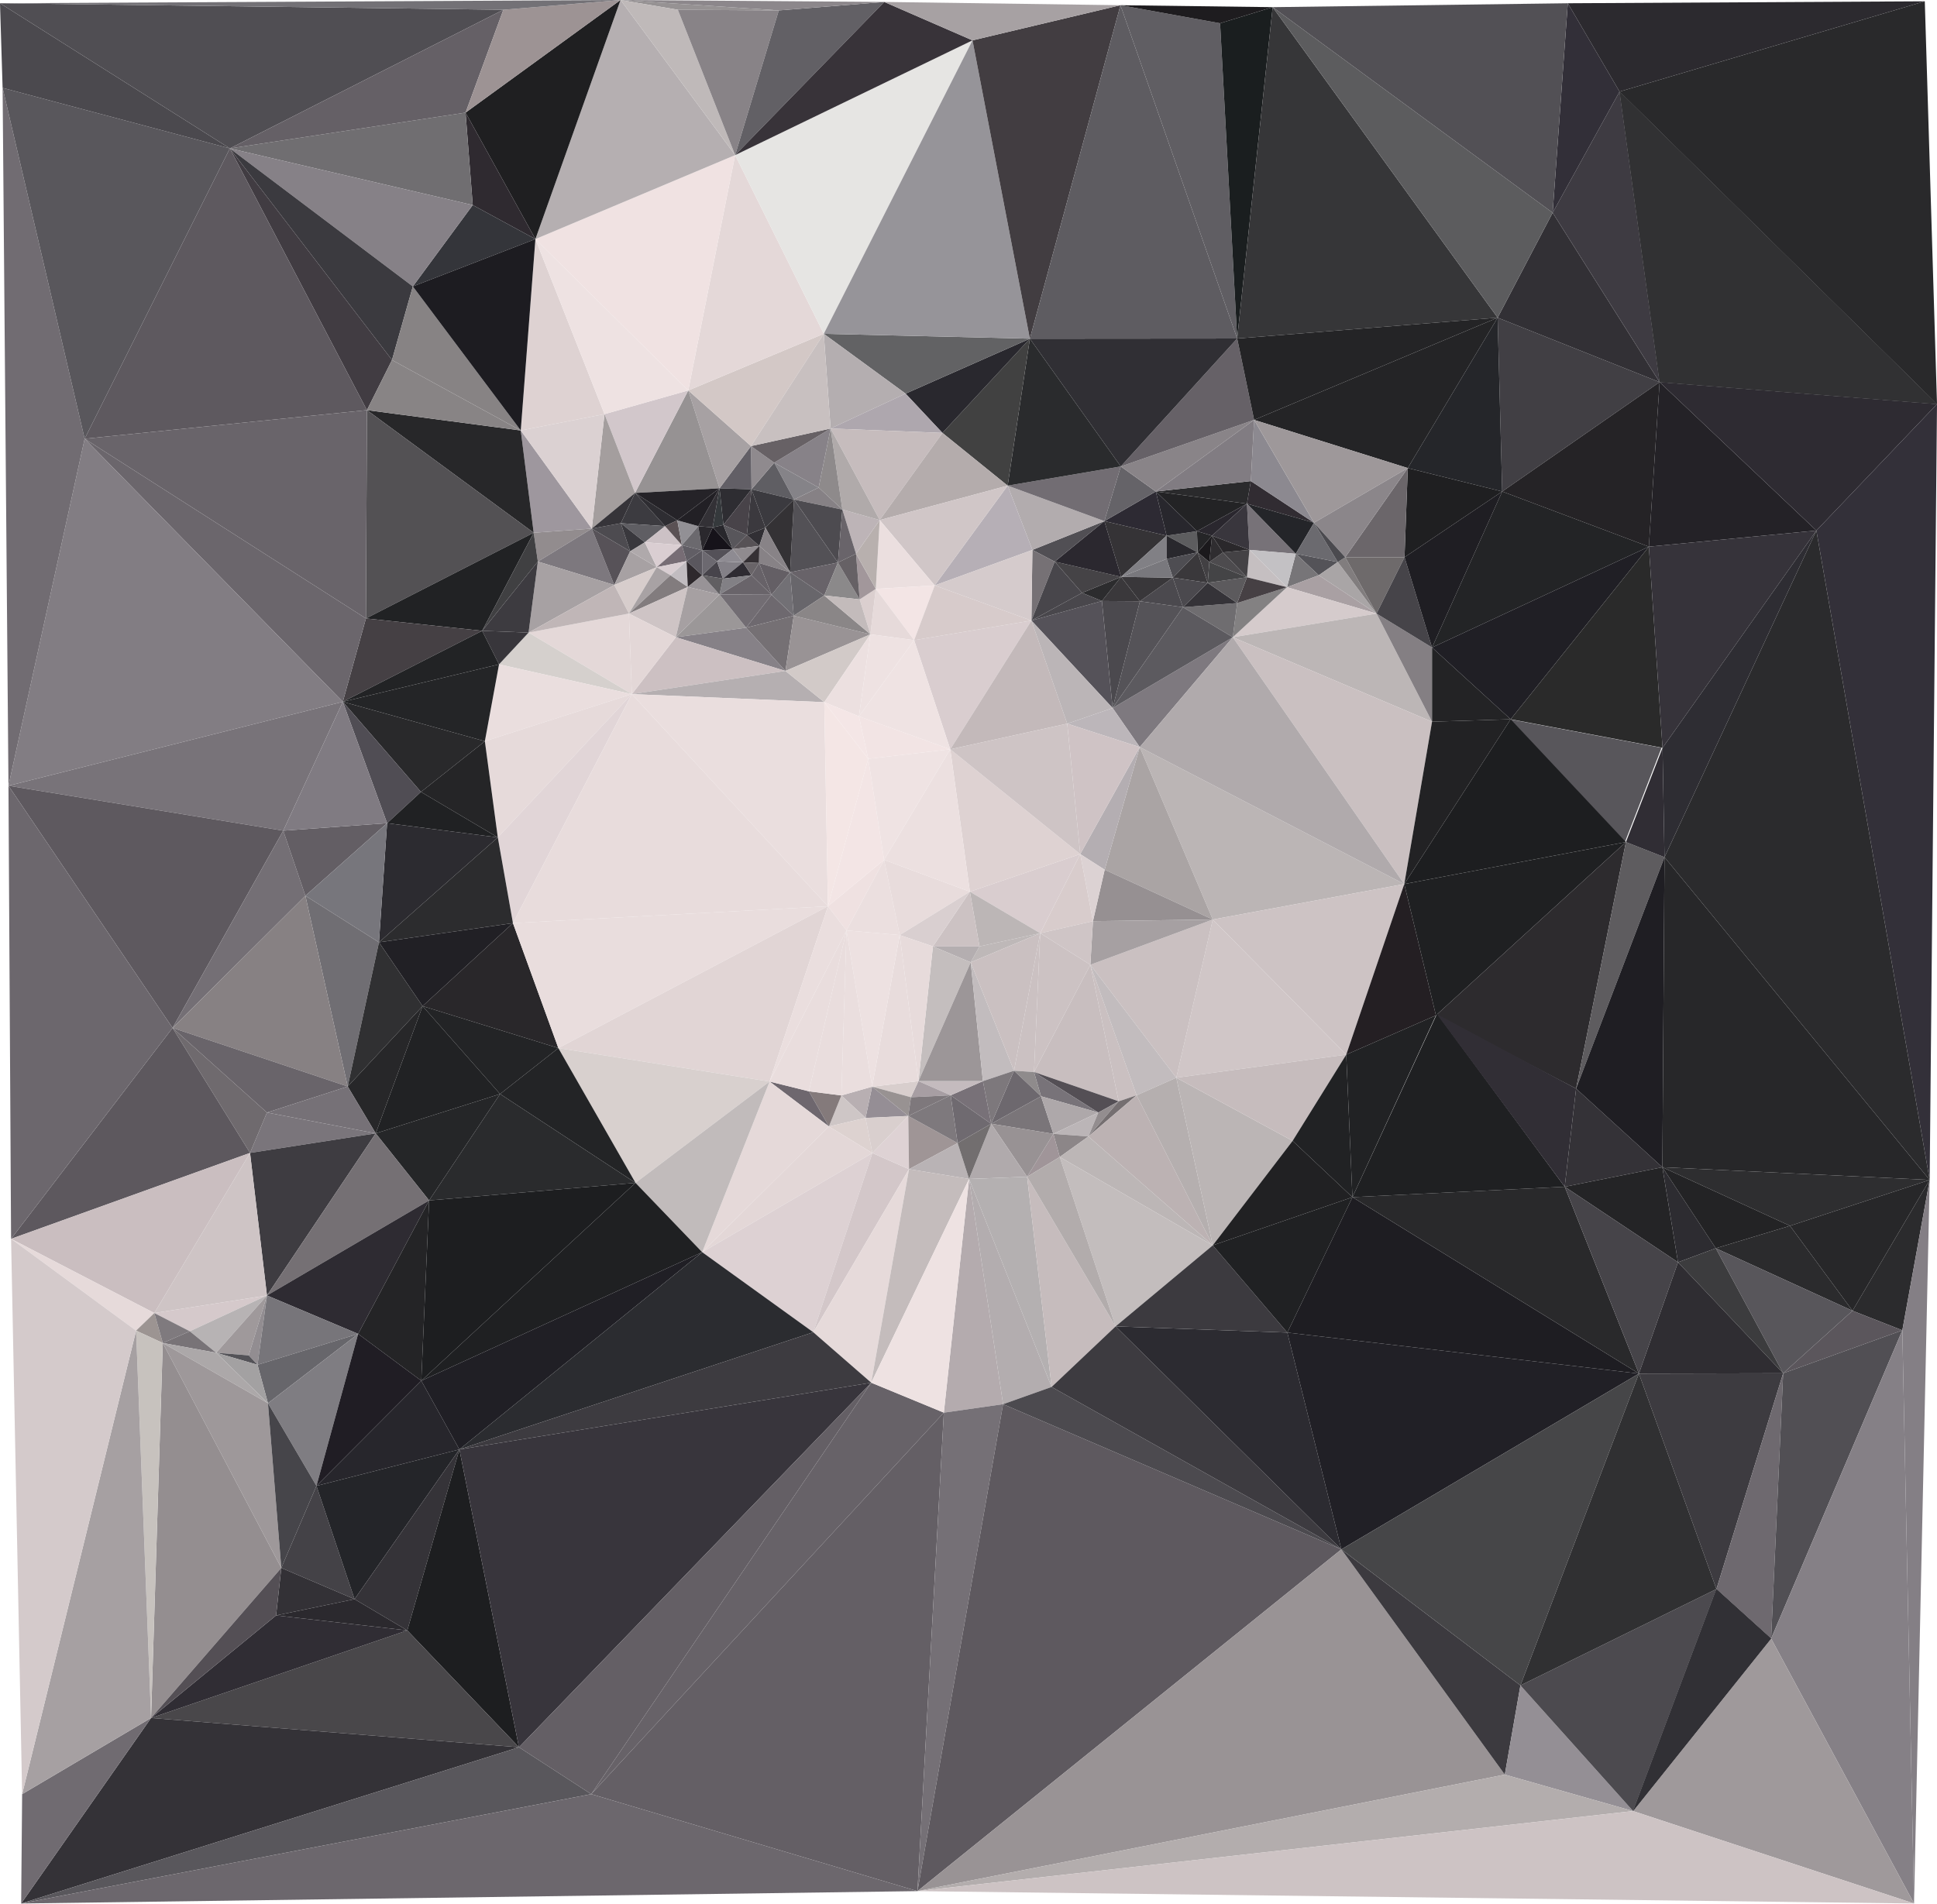
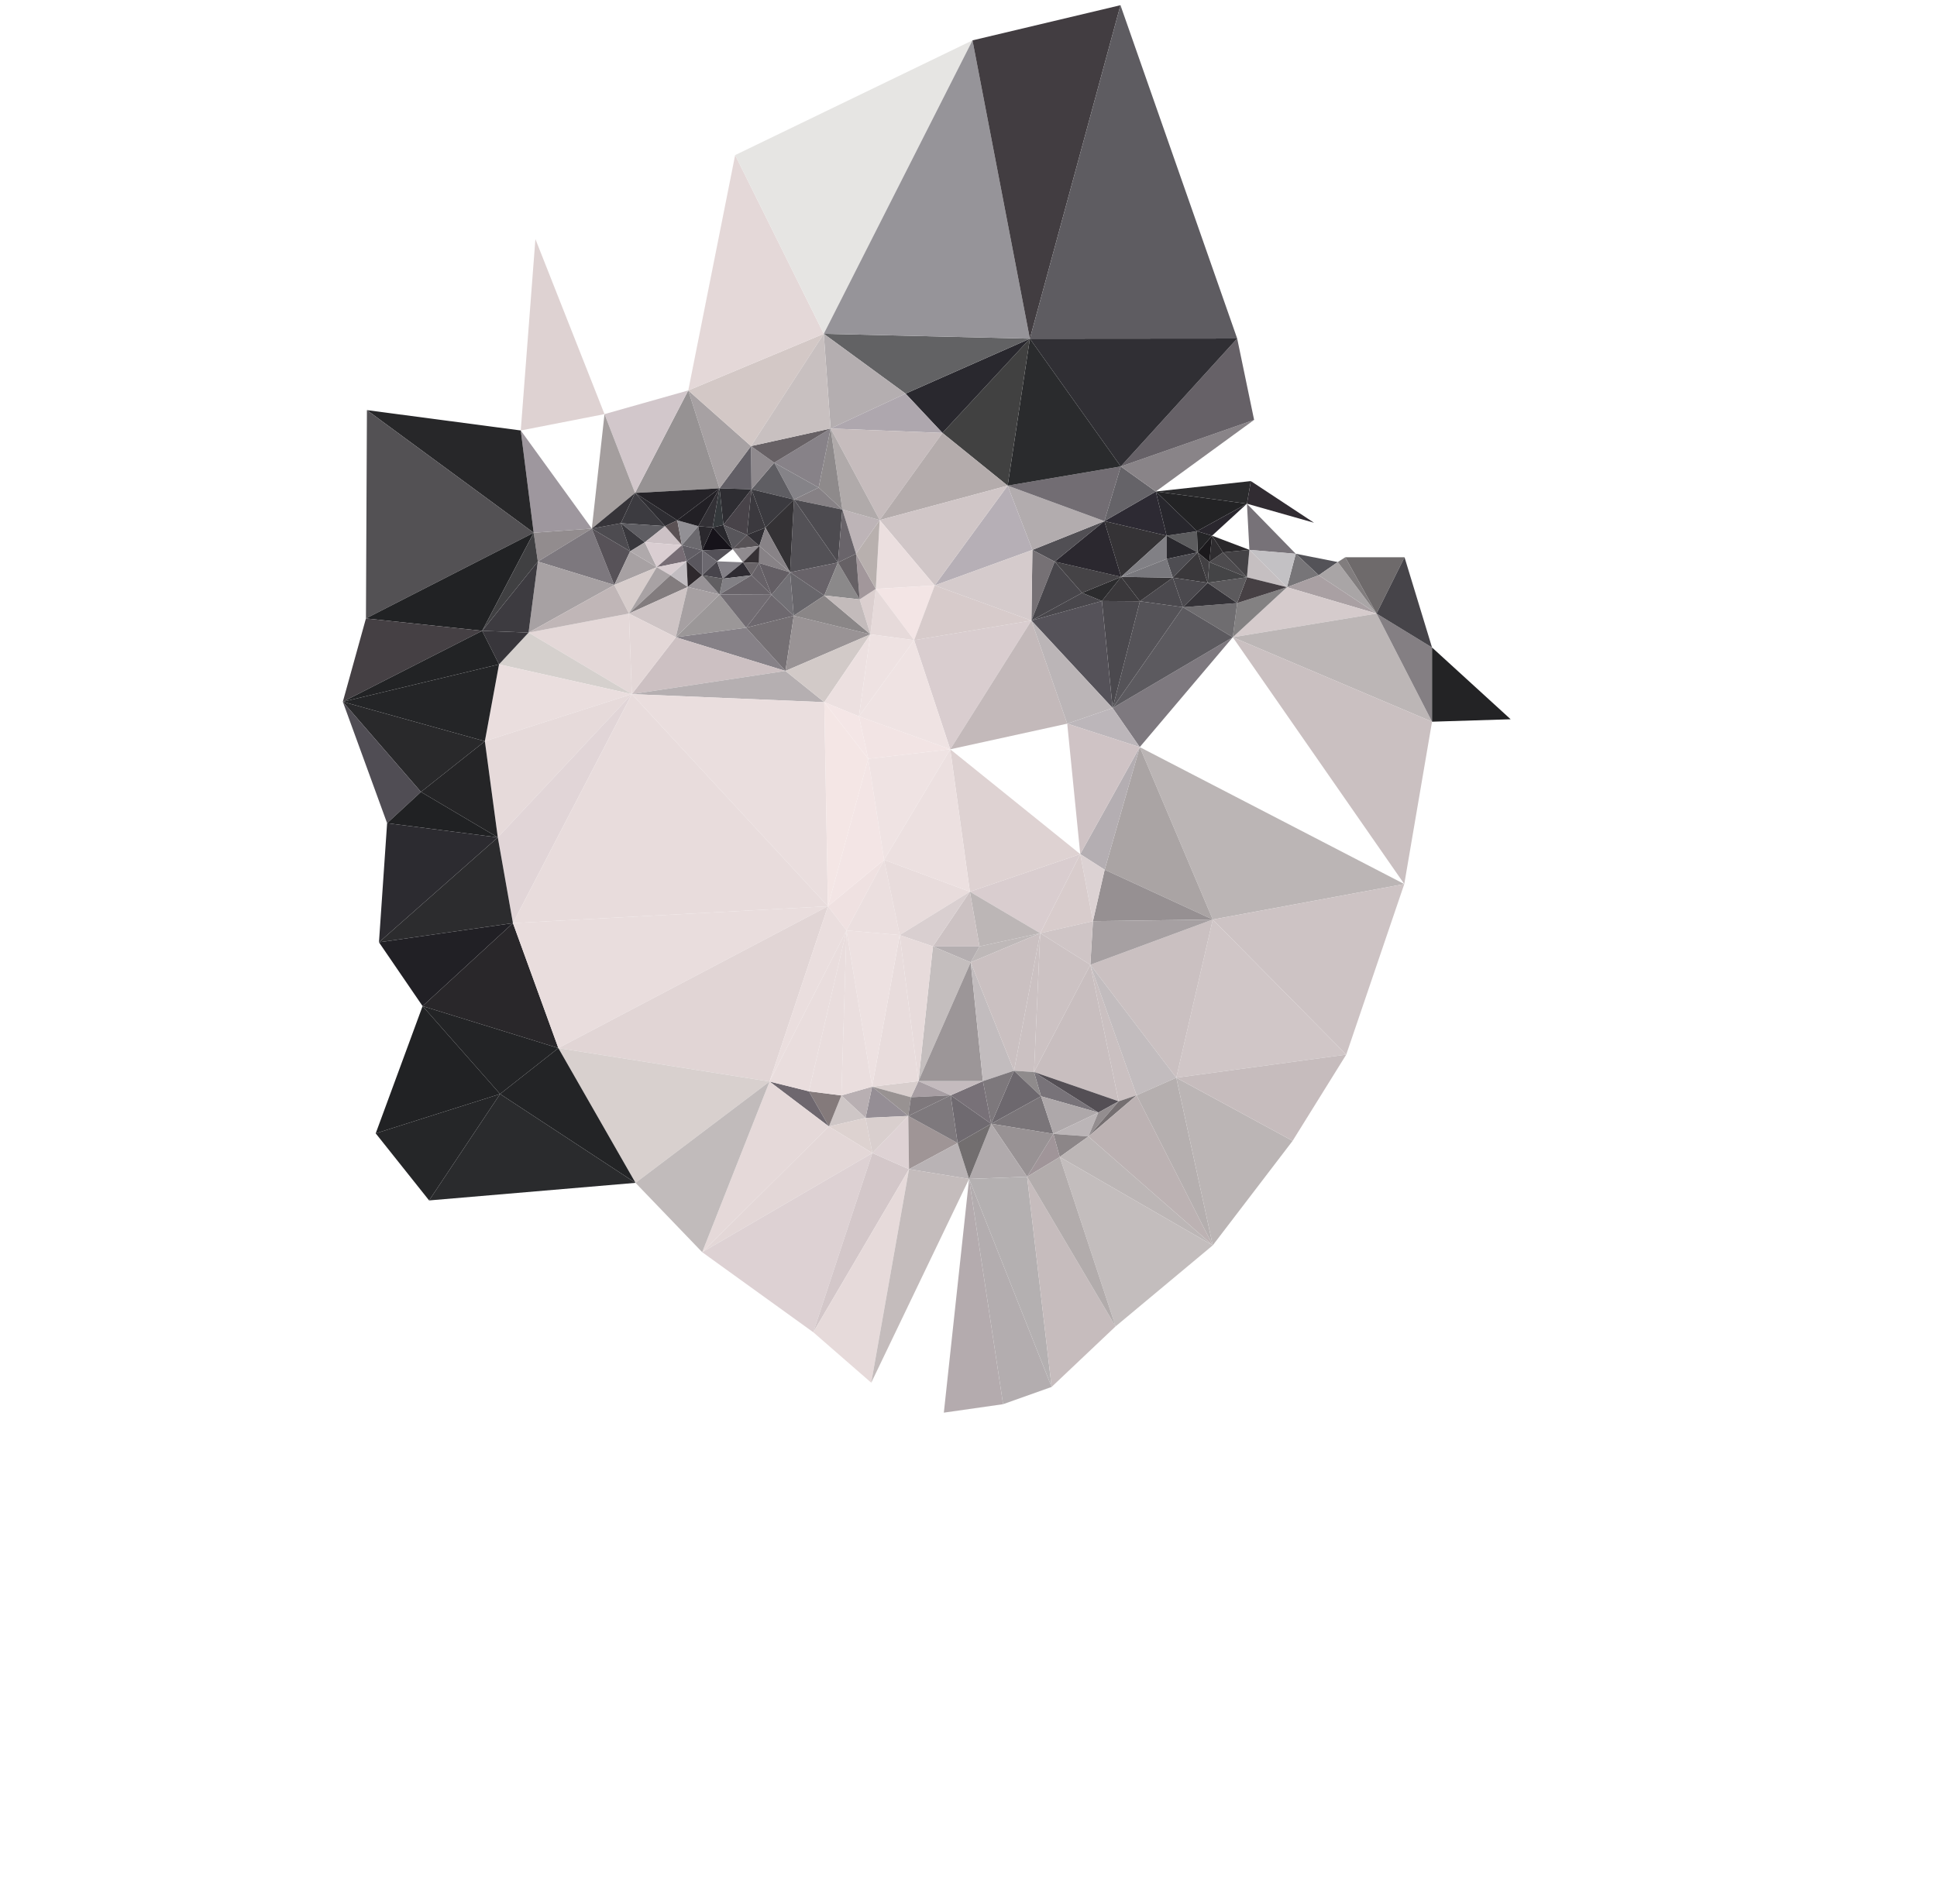
<svg xmlns="http://www.w3.org/2000/svg" width="991.583" height="974.667" viewBox="0 0 991.583 974.667">
  <polygon points="591.667 251.667 640.333 246.333 638.333 257.917" fill="#2a2a2c" />
  <polygon points="640.333 246.333 672.667 267.667 638.333 257.917" fill="#312c32" />
  <polygon points="638.333 257.958 663.333 283.583 639.583 281.583" fill="#777278" />
  <polygon points="663.333 283.542 684.833 287.792 675.083 294.542" fill="#545358" />
  <polygon points="663.333 283.542 675.083 294.542 658.833 300.667" fill="#777578" />
  <polygon points="684.833 287.792 704.667 314.167 675.083 294.542" fill="#a9a5a6" />
  <polygon points="675.083 294.542 704.667 314.167 658.833 300.667" fill="#a9a0a3" />
  <polygon points="658.833 300.667 704.667 314.167 631.083 326.292" fill="#d5cbcc" />
  <polygon points="633.333 308.792 658.833 300.667 631.083 326.292" fill="#838182" />
  <polygon points="631.083 326.292 704.667 314.167 733.083 369.542" fill="#bcb6b6" />
  <polygon points="704.667 314.167 733.083 331.542 733.083 369.542" fill="#847f83" />
  <polygon points="684.833 287.792 688.667 285.333 704.667 314.167" fill="#817d7e" />
  <polygon points="688.667 285.333 719 285.333 704.667 314.167" fill="#6e6a6b" />
  <polygon points="719 285.333 733.083 331.542 704.667 314.167" fill="#464449" />
  <polygon points="733.083 331.542 773.333 368.292 733.083 369.542" fill="#232325" />
  <polygon points="631.083 326.292 733.083 369.542 718.875 452.667" fill="#cac0c1" />
  <polygon points="569.583 362.542 631.083 326.292 583.458 382.542" fill="#7e797f" />
  <polygon points="583.458 382.542 718.875 452.667 620.833 470.833" fill="#bbb5b5" />
  <polygon points="583.458 382.542 620.833 470.833 565.5 445.333" fill="#aaa4a4" />
  <polygon points="620.833 470.833 718.875 452.667 689.167 540" fill="#cdc3c4" />
  <polygon points="620.833 470.833 689.167 540 602.167 551.833" fill="#d0c6c7" />
  <polygon points="620.833 470.833 602.167 551.833 558.167 494" fill="#cac0c1" />
  <polygon points="565.5 445.333 620.833 470.833 559.5 471.667" fill="#969092" />
  <polygon points="559.5 471.667 620.833 470.833 558.167 494" fill="#a6a0a2" />
  <polygon points="583.458 382.542 553 437.333 565.5 445.333" fill="#b4aeb2" />
  <polygon points="553 437.333 565.5 445.333 559.5 471.667" fill="#dcd2d3" />
  <polygon points="553 437.333 532.5 477.833 559.5 471.667" fill="#d8cccc" />
  <polygon points="532.5 477.833 559.5 471.667 558.167 494" fill="#cfc5c6" />
  <polygon points="496.5 456.583 553 437.333 532.5 477.833" fill="#d9cdcf" />
  <polygon points="496.5 456.583 532.5 477.833 501.417 484.583" fill="#bcb6b6" />
  <polygon points="496.5 456.583 477.583 484.583 501.417 484.583" fill="#ccc2c3" />
  <polygon points="501.417 484.583 496.917 492.75 532.5 477.833" fill="#beb8b8" />
  <polygon points="477.583 484.583 501.417 484.583 496.917 492.75" fill="#b4aeb0" />
  <polygon points="477.583 484.583 496.917 492.75 470.167 553.583" fill="#c4bebe" />
  <polygon points="496.917 492.75 503.167 553.583 470.167 553.583" fill="#9c9698" />
  <polygon points="496.917 492.75 519.083 548.25 503.167 553.583" fill="#c2bcbe" />
  <polygon points="496.917 492.75 532.5 477.833 519.083 548.25" fill="#cac0c1" />
  <polygon points="519.083 548.25 529.333 548.917 532.5 477.833" fill="#cbc1c2" />
  <polygon points="532.5 477.833 558.167 494 529.333 548.917" fill="#ccc2c3" />
  <polygon points="529.333 548.917 572.667 563.917 558.167 494" fill="#c8bebf" />
  <polygon points="558.167 494 581.833 560.833 572.667 563.917" fill="#cac0c1" />
  <polygon points="558.167 494 602.167 551.833 581.833 560.833" fill="#c2bcbe" />
  <polygon points="529.333 548.917 572.667 563.917 562.25 569.667" fill="#544f55" />
  <polygon points="529.333 548.917 562.25 569.667 532.917 561.333" fill="#787379" />
  <polygon points="519.083 548.25 529.333 548.917 532.917 561.333" fill="#8f8b8c" />
  <polygon points="519.083 548.25 507.417 575.417 532.917 561.333" fill="#6d686e" />
  <polygon points="507.417 575.417 532.917 561.333 539.25 580.583" fill="#7a7579" />
  <polygon points="532.917 561.333 562.25 569.667 539.25 580.583" fill="#aea8aa" />
  <polygon points="562.25 569.667 557.167 581.917 539.25 580.583" fill="#bbb5b7" />
  <polygon points="562.25 569.667 572.667 563.917 557.167 581.917" fill="#938d8f" />
  <polygon points="572.667 563.917 581.833 560.833 557.167 581.917" fill="#756f71" />
  <polygon points="557.167 581.917 581.833 560.833 620.833 637.667" fill="#bcb2b3" />
  <polygon points="539.25 580.583 557.167 581.917 542.5 592.417" fill="#8c8688" />
  <polygon points="542.5 592.417 557.167 581.917 620.833 637.667" fill="#bcb6b6" />
  <polygon points="542.5 592.417 571.083 679.167 620.833 637.667" fill="#c3bdbd" />
  <polygon points="539.25 580.583 525.792 602.542 542.5 592.417" fill="#a09599" />
  <polygon points="507.417 575.417 539.25 580.583 525.792 602.542" fill="#989294" />
  <polygon points="507.417 575.417 496.083 603.667 525.792 602.542" fill="#b0aaac" />
  <polygon points="503.167 553.583 507.417 575.417 519.083 548.25" fill="#7d787c" />
  <polygon points="486.667 560.833 503.167 553.583 507.417 575.417" fill="#787178" />
  <polygon points="486.667 560.833 490.208 585.292 507.417 575.417" fill="#6f6a70" />
  <polygon points="470.167 553.583 503.167 553.583 486.667 560.833" fill="#c4bbbe" />
  <polygon points="470.167 553.583 466.333 561.833 486.667 560.833" fill="#a79ea3" />
  <polygon points="446.458 556.417 470.167 553.583 466.333 561.833" fill="#d8cecd" />
  <polygon points="639.583 281.542 658.833 300.667 663.333 283.542" fill="#c3c1c4" />
  <polygon points="639.583 281.542 638.333 295.583 658.833 300.667" fill="#c5bfc1" />
  <polygon points="638.333 295.583 633.333 308.792 658.833 300.667" fill="#464044" />
  <polygon points="605.583 310.917 633.333 308.792 631.083 326.292" fill="#6f6d70" />
  <polygon points="605.583 310.917 618.25 298.417 633.333 308.792" fill="#353338" />
  <polygon points="618.25 298.417 638.333 295.583 633.333 308.792" fill="#5c5a5d" />
  <polygon points="626.083 282.833 639.583 281.542 638.333 295.583" fill="#444245" />
  <polygon points="619.083 287.792 626.083 282.833 638.333 295.583" fill="#4d4b4e" />
  <polygon points="619.083 287.792 618.25 298.417 638.333 295.583" fill="#444446" />
  <polygon points="620.458 274.292 626.083 282.833 639.583 281.542" fill="#2a282b" />
  <polygon points="620.458 274.292 619.083 287.792 626.083 282.833" fill="#2f2d30" />
  <polygon points="613.083 282.833 619.083 287.792 620.458 274.292" fill="#1b191c" />
  <polygon points="612.75 272 620.458 274.292 613.083 282.833" fill="#252527" />
  <polygon points="612.75 272 597.208 274.292 613.083 282.833" fill="#5d5d5f" />
  <polygon points="591.667 251.667 612.75 272 638.333 257.917" fill="#232325" />
  <polygon points="612.75 272 620.458 274.292 638.333 257.917" fill="#2a272e" />
  <polygon points="591.667 251.667 597.208 274.292 612.75 272" fill="#28272d" />
  <polygon points="591.667 251.667 565.333 266.833 597.208 274.292" fill="#2d2a33" />
  <polygon points="565.333 266.833 573.917 295.375 597.208 274.292" fill="#353336" />
  <polygon points="597.208 286.208 597.208 274.292 573.917 295.375" fill="#818085" />
  <polygon points="597.208 274.292 613.083 282.833 597.208 286.208" fill="#29282d" />
  <polygon points="597.208 286.208 600.375 295.792 613.083 282.833" fill="#4e4d52" />
  <polygon points="600.375 295.792 618.25 298.417 613.083 282.833" fill="#3a383b" />
  <polygon points="613.083 282.833 619.083 287.792 618.25 298.417" fill="#424043" />
  <polygon points="600.375 295.792 605.583 310.917 618.25 298.417" fill="#4b494e" />
  <polygon points="600.375 295.792 583.542 307.875 605.583 310.917" fill="#4b494e" />
  <polygon points="583.542 307.875 569.583 362.542 605.583 310.917" fill="#555358" />
  <polygon points="605.583 310.917 569.583 362.542 631.083 326.292" fill="#5c5a5f" />
  <polygon points="564.083 307.75 583.542 307.875 569.583 362.542" fill="#4b494e" />
  <polygon points="528 317.75 564.083 307.75 569.583 362.542" fill="#555259" />
  <polygon points="573.917 295.375 564.083 307.75 583.542 307.875" fill="#3a383b" />
  <polygon points="573.917 295.375 600.375 295.792 583.542 307.875" fill="#39373a" />
  <polygon points="573.917 295.375 597.208 286.208 600.375 295.792" fill="#79787d" />
  <polygon points="553.917 303.583 573.917 295.375 564.083 307.75" fill="#2c2c2e" />
  <polygon points="539.917 287.583 573.917 295.375 553.917 303.583" fill="#454346" />
  <polygon points="539.917 287.583 565.333 266.833 573.917 295.375" fill="#2b282f" />
  <polygon points="528.5 281.583 539.917 287.583 565.333 266.833" fill="#514f54" />
  <polygon points="528.5 281.583 528 317.75 539.917 287.583" fill="#767175" />
  <polygon points="539.917 287.583 528 317.75 553.917 303.583" fill="#48464b" />
  <polygon points="553.917 303.583 564.083 307.75 528 317.75" fill="#49474c" />
  <polygon points="515.833 248.667 528.5 281.583 565.333 266.833" fill="#b2acae" />
  <polygon points="515.833 248.667 478.5 299.75 528.5 281.583" fill="#b6afb6" />
  <polygon points="515.833 248.667 573.75 238.833 565.333 266.833" fill="#726d73" />
  <polygon points="573.75 238.833 591.667 251.667 565.333 266.833" fill="#656368" />
  <polygon points="573.75 238.833 642 215 591.667 251.667" fill="#898488" />
  <polygon points="633.333 173.333 573.75 238.833 642 215" fill="#666167" />
  <polygon points="527.208 173.417 633.333 173.333 573.75 238.833" fill="#302f34" />
  <polygon points="527.208 173.417 515.833 248.667 573.75 238.833" fill="#2a2b2d" />
  <polygon points="527.208 173.417 482.458 221.667 515.833 248.667" fill="#414141" />
  <polygon points="463.583 201.542 482.458 221.667 527.208 173.417" fill="#29282e" />
  <polygon points="421.708 170.917 463.583 201.542 527.208 173.417" fill="#626264" />
  <polygon points="421.708 170.917 425.208 219.417 463.583 201.542" fill="#b4aeb0" />
  <polygon points="425.208 219.417 463.583 201.542 482.458 221.667" fill="#aea7ae" />
  <polygon points="425.208 219.417 450.333 266.292 482.458 221.667" fill="#c6bcbd" />
  <polygon points="482.458 221.667 450.333 266.292 515.833 248.667" fill="#b4acac" />
  <polygon points="450.333 266.292 478.5 299.75 515.833 248.667" fill="#d0c6c7" />
  <polygon points="450.333 266.292 448.333 301.542 478.5 299.75" fill="#ebdfdf" />
  <polygon points="448.333 301.542 467.958 327.792 478.5 299.75" fill="#f3e5e5" />
  <polygon points="448.333 301.542 445.583 324.792 467.958 327.792" fill="#e6dada" />
  <polygon points="467.958 327.792 486.458 383.667 528 317.75" fill="#d9cdcf" />
  <polygon points="478.5 299.75 528 317.75 467.958 327.792" fill="#d7cbcb" />
  <polygon points="478.5 299.75 528.5 281.583 528 317.75" fill="#d5cbcc" />
  <polygon points="440.083 306.917 448.333 301.542 445.583 324.792" fill="#dbcfcf" />
  <polygon points="438.208 283.542 448.333 301.542 440.083 306.917" fill="#a2979b" />
  <polygon points="438.208 283.542 450.333 266.292 448.333 301.542" fill="#b8b0ae" />
  <polygon points="431.208 260.917 438.208 283.542 450.333 266.292" fill="#bdb4b7" />
  <polygon points="425.208 219.417 431.208 260.917 450.333 266.292" fill="#b0aaaa" />
  <polygon points="425.208 219.417 419.083 249.667 431.208 260.917" fill="#8e8a8b" />
  <polygon points="419.083 249.667 406.458 255.792 431.208 260.917" fill="#868185" />
  <polygon points="406.458 255.792 428.958 288.042 431.208 260.917" fill="#4d4b50" />
  <polygon points="406.458 255.792 404.458 293.042 428.958 288.042" fill="#535156" />
  <polygon points="396.333 236.917 425.208 219.417 419.083 249.667" fill="#878288" />
  <polygon points="396.333 236.917 406.458 255.792 419.083 249.667" fill="#858388" />
  <polygon points="396.333 236.917 384.708 250.542 406.458 255.792" fill="#5f5e63" />
  <polygon points="384.458 228.417 384.708 250.542 396.333 236.917" fill="#8f8a8e" />
  <polygon points="384.458 228.417 425.208 219.417 396.333 236.917" fill="#676165" />
  <polygon points="384.458 228.417 368.333 250.042 384.708 250.542" fill="#625f66" />
  <polygon points="352.333 199.917 368.333 250.042 384.458 228.417" fill="#a7a1a3" />
  <polygon points="352.333 199.917 421.708 170.917 384.458 228.417" fill="#d3c8c6" />
  <polygon points="421.708 170.917 384.458 228.417 425.208 219.417" fill="#c8c0c0" />
  <polygon points="352.333 199.917 325.083 252.417 368.333 250.042" fill="#969293" />
  <polygon points="309.458 212.042 352.333 199.917 325.083 252.417" fill="#d2c7cb" />
  <polygon points="309.458 212.042 302.958 270.667 325.083 252.417" fill="#a49e9e" />
  <polygon points="368.333 250.042 370.333 268.792 384.708 250.542" fill="#2e2d32" />
  <polygon points="370.333 268.792 384.708 250.542 382.333 273.917" fill="#484349" />
  <polygon points="368.333 250.042 364.833 270.042 370.333 268.792" fill="#35393c" />
  <polygon points="368.333 250.042 357.458 269.417 364.833 270.042" fill="#333136" />
  <polygon points="364.833 270.042 359.458 281.792 375.083 281.167" fill="#16131a" />
  <polygon points="364.833 270.042 370.333 268.792 375.083 281.167" fill="#28272c" />
  <polygon points="370.333 268.792 375.083 281.167 382.333 273.917" fill="#58565b" />
  <polygon points="382.333 273.917 375.083 281.167 388.708 279.542" fill="#575256" />
  <polygon points="382.333 273.917 391.833 270.167 388.708 279.542" fill="#312f34" />
  <polygon points="384.708 250.542 391.833 270.167 382.333 273.917" fill="#3b393e" />
  <polygon points="384.708 250.542 391.833 270.167 406.458 255.792" fill="#3b3a3f" />
  <polygon points="391.833 270.167 404.458 293.042 406.458 255.792" fill="#343235" />
  <polygon points="388.708 279.542 391.833 270.167 404.458 293.042" fill="#888387" />
  <polygon points="359.458 281.792 367.083 287.417 375.083 281.167" fill="#545158" />
  <polygon points="359.458 281.792 359.458 294.542 367.083 287.417" fill="#6c6970" />
  <polygon points="367.083 287.417 359.458 294.542 370.083 296.292" fill="#47444b" />
  <polygon points="367.083 287.417 380.333 287.917 370.083 296.292" fill="#838087" />
  <polygon points="375.083 281.167 388.708 279.542 380.333 287.917" fill="#908b8f" />
  <polygon points="388.708 279.542 388.583 288.292 380.333 287.917" fill="#353034" />
  <polygon points="380.333 287.917 384.708 294.542 370.083 296.292" fill="#2e2b32" />
  <polygon points="388.708 279.542 388.583 288.292 404.458 293.042" fill="#878286" />
  <polygon points="404.458 293.042 428.958 288.042 421.958 304.917" fill="#686369" />
  <polygon points="404.458 293.042 406.333 315.292 421.958 304.917" fill="#68666b" />
  <polygon points="428.958 288.042 421.958 304.917 440.083 306.917" fill="#8b898a" />
  <polygon points="428.958 288.042 438.208 283.542 431.208 260.917" fill="#69646a" />
  <polygon points="428.958 288.042 438.208 283.542 440.083 306.917" fill="#666165" />
  <polygon points="266.583 220.417 273.208 272.792 302.958 270.667" fill="#9e979e" />
  <polygon points="273.208 272.792 275.333 287.542 302.958 270.667" fill="#928c8e" />
  <polygon points="275.333 287.542 302.958 270.667 314.458 299.542" fill="#7d787e" />
  <polygon points="302.958 270.667 322.583 282.292 314.458 299.542" fill="#575258" />
  <polygon points="322.583 282.292 336.208 290.417 314.458 299.542" fill="#a7a1a3" />
  <polygon points="314.458 299.542 321.958 314.167 336.208 290.417" fill="#d7cdcc" />
  <polygon points="302.958 270.667 317.833 267.917 322.583 282.292" fill="#4d4b50" />
  <polygon points="302.958 270.667 325.083 252.417 317.833 267.917" fill="#363439" />
  <polygon points="325.083 252.417 340.458 269.417 317.833 267.917" fill="#3c3b40" />
  <polygon points="317.833 267.917 330.083 277.667 340.458 269.417" fill="#5f5e63" />
  <polygon points="317.833 267.917 322.583 282.292 330.083 277.667" fill="#39383d" />
  <polygon points="322.583 282.292 330.083 277.667 336.208 290.417" fill="#afa9ab" />
  <polygon points="330.083 277.667 340.458 269.417 349.083 279.167" fill="#ccc1c5" />
  <polygon points="330.083 277.667 349.083 279.167 336.208 290.417" fill="#daced2" />
  <polygon points="336.208 290.417 349.083 279.167 351.458 287.292" fill="#776d75" />
  <polygon points="325.083 252.417 346.708 266.417 340.458 269.417" fill="#2e2d32" />
  <polygon points="340.458 269.417 346.708 266.417 349.083 279.167" fill="#5a5154" />
  <polygon points="346.708 266.417 357.458 269.417 349.083 279.167" fill="#929095" />
  <polygon points="349.083 279.167 357.458 269.417 359.458 281.792" fill="#6b696e" />
  <polygon points="349.083 279.167 359.458 281.792 351.458 287.292" fill="#615e65" />
  <polygon points="357.458 269.417 364.833 270.042 359.458 281.792" fill="#2a282d" />
  <polygon points="325.083 252.417 368.333 250.042 346.708 266.417" fill="#252328" />
  <polygon points="368.333 250.042 346.708 266.417 357.458 269.417" fill="#222025" />
  <polygon points="336.208 290.417 343.208 294.542 351.458 287.292" fill="#d8cdd1" />
  <polygon points="336.208 290.417 343.208 294.542 321.958 314.167" fill="#a8a2a4" />
  <polygon points="321.958 314.167 352.083 300.542 343.208 294.542" fill="#827c7e" />
  <polygon points="321.958 314.167 345.958 326.292 352.083 300.542" fill="#cec4c5" />
  <polygon points="343.208 294.542 351.458 287.292 352.083 300.542" fill="#c1bcc0" />
  <polygon points="351.458 287.292 359.458 294.542 352.083 300.542" fill="#2e292d" />
  <polygon points="351.458 287.292 359.458 281.792 359.458 294.542" fill="#5a575e" />
  <polygon points="352.083 300.542 359.458 294.542 368.333 304.417" fill="#989397" />
  <polygon points="380.333 287.917 384.708 294.542 388.583 288.292" fill="#696468" />
  <polygon points="370.083 296.292 368.333 304.417 384.708 294.542" fill="#828085" />
  <polygon points="359.458 294.542 370.083 296.292 368.333 304.417" fill="#615f62" />
  <polygon points="352.083 300.542 368.333 304.417 345.958 326.292" fill="#a6a0a2" />
  <polygon points="345.958 326.292 368.333 304.417 381.958 321.417" fill="#9b9798" />
  <polygon points="345.958 326.292 381.958 321.417 402.083 343.542" fill="#868187" />
  <polygon points="345.958 326.292 323.458 355.417 402.083 343.542" fill="#ccc0c2" />
  <polygon points="321.958 314.167 323.458 355.417 345.958 326.292" fill="#e3d7d7" />
  <polygon points="270.583 323.917 321.958 314.167 323.458 355.417" fill="#e4d8d8" />
  <polygon points="255.458 340.167 270.583 323.917 323.458 355.417" fill="#d5d0cd" />
  <polygon points="255.458 340.167 248.208 379.542 323.458 355.417" fill="#eadede" />
  <polygon points="323.458 355.417 402.083 343.542 421.958 359.542" fill="#b5afb1" />
  <polygon points="368.333 304.417 384.708 294.542 394.958 304.542" fill="#69646a" />
  <polygon points="368.333 304.417 394.958 304.542 381.958 321.417" fill="#726d73" />
  <polygon points="394.958 304.542 406.333 315.292 381.958 321.417" fill="#6e696f" />
  <polygon points="381.958 321.417 406.333 315.292 402.083 343.542" fill="#757074" />
  <polygon points="406.333 315.292 445.583 324.792 402.083 343.542" fill="#999395" />
  <polygon points="394.958 304.542 404.458 293.042 406.333 315.292" fill="#727075" />
  <polygon points="388.583 288.292 394.958 304.542 404.458 293.042" fill="#645f65" />
  <polygon points="388.583 288.292 384.708 294.542 394.958 304.542" fill="#676268" />
  <polygon points="421.958 304.917 406.333 315.292 445.583 324.792" fill="#8a8687" />
  <polygon points="421.958 304.917 440.083 306.917 445.583 324.792" fill="#c3bbbb" />
  <polygon points="402.083 343.542 421.958 359.542 445.583 324.792" fill="#d2cac8" />
  <polygon points="445.583 324.792 421.958 359.542 439.708 366.792" fill="#ece0e0" />
  <polygon points="445.583 324.792 467.958 327.792 439.708 366.792" fill="#eee2e2" />
  <polygon points="467.958 327.792 439.708 366.792 486.458 383.667" fill="#efe3e3" />
  <polygon points="248.208 379.542 254.833 428.792 323.458 355.417" fill="#e6dada" />
  <polygon points="254.833 428.792 262.583 472.667 323.458 355.417" fill="#e1d5d7" />
  <polygon points="323.458 355.417 421.958 359.542 423.833 464.042" fill="#eadede" />
  <polygon points="423.833 464.042 452.583 440.292 433.333 476.417" fill="#efe1e1" />
  <polygon points="433.333 476.417 460.583 478.792 452.583 440.292" fill="#ebdfdf" />
  <polygon points="452.583 440.292 496.5 456.583 460.583 478.792" fill="#e8dcdc" />
  <polygon points="460.583 478.792 496.5 456.583 477.583 484.583" fill="#d9cfd0" />
  <polygon points="460.583 478.792 470.167 553.583 477.583 484.583" fill="#e7dbdb" />
  <polygon points="460.583 478.792 446.458 556.417 470.167 553.583" fill="#e8dcdc" />
  <polygon points="433.333 476.417 460.583 478.792 446.458 556.417" fill="#ede1e1" />
  <polygon points="446.458 556.417 464.958 571.417 466.333 561.833" fill="#989292" />
  <polygon points="446.458 556.417 443.083 572.417 464.958 571.417" fill="#958e95" />
  <polygon points="430.708 560.917 446.458 556.417 443.083 572.417" fill="#b8afb2" />
  <polygon points="430.708 560.917 424.333 576.792 443.083 572.417" fill="#cec6c6" />
  <polygon points="414.083 558.792 430.708 560.917 424.333 576.792" fill="#847a7b" />
  <polygon points="393.958 553.792 414.083 558.792 424.333 576.792" fill="#6e676e" />
  <polygon points="424.333 576.792 443.083 572.417 446.583 590.417" fill="#ddd2d0" />
  <polygon points="393.958 553.792 359.458 641.167 424.333 576.792" fill="#e5d9d9" />
  <polygon points="424.333 576.792 359.458 641.167 446.583 590.417" fill="#e3d7d7" />
  <polygon points="446.583 590.417 416.333 682.167 359.458 641.167" fill="#ddd1d3" />
  <polygon points="446.583 590.417 465.333 598.667 416.333 682.167" fill="#d3c7c9" />
  <polygon points="446.583 590.417 464.958 571.417 465.333 598.667" fill="#ded2d4" />
  <polygon points="443.083 572.417 464.958 571.417 446.583 590.417" fill="#d9cfce" />
  <polygon points="464.958 571.417 490.208 585.292 465.333 598.667" fill="#9f9596" />
  <polygon points="465.333 598.667 490.208 585.292 496.083 603.667" fill="#b9b3b5" />
  <polygon points="490.208 585.292 507.417 575.417 496.083 603.667" fill="#726e6f" />
  <polygon points="486.667 560.833 464.958 571.417 490.208 585.292" fill="#7e797d" />
  <polygon points="466.333 561.833 464.958 571.417 486.667 560.833" fill="#7e787c" />
  <polygon points="528 317.75 546.333 370.542 486.458 383.667" fill="#c3b9ba" />
  <polygon points="528 317.75 569.583 362.542 546.333 370.542" fill="#bbb5b7" />
  <polygon points="569.583 362.542 546.333 370.542 583.458 382.542" fill="#bcb6ba" />
  <polygon points="546.333 370.542 553 437.333 583.458 382.542" fill="#cfc3c5" />
  <polygon points="486.458 383.667 496.5 456.583 553 437.333" fill="#ded2d2" />
  <polygon points="486.458 383.667 452.583 440.292 496.5 456.583" fill="#ece0e0" />
  <polygon points="444.458 388.542 423.833 464.042 452.583 440.292" fill="#f3e5e5" />
  <polygon points="444.458 388.542 486.458 383.667 452.583 440.292" fill="#efe3e3" />
  <polygon points="439.708 366.792 444.458 388.542 486.458 383.667" fill="#f2e4e4" />
  <polygon points="421.958 359.542 444.458 388.542 439.708 366.792" fill="#f4e6e6" />
  <polygon points="421.958 359.542 444.458 388.542 423.833 464.042" fill="#f4e6e5" />
  <polygon points="187.833 210 266.583 220.417 273.208 272.792" fill="#272729" />
  <polygon points="187.833 210 187.333 316.667 273.208 272.792" fill="#535154" />
  <polygon points="187.333 316.667 273.208 272.792 246.833 323" fill="#212224" />
  <polygon points="187.333 316.667 175.5 359.333 246.833 323" fill="#454044" />
  <polygon points="273.208 272.792 246.833 323 275.333 287.542" fill="#404042" />
  <polygon points="275.333 287.542 270.583 323.917 314.458 299.542" fill="#a7a1a3" />
  <polygon points="314.458 299.542 321.958 314.167 270.583 323.917" fill="#c0b6b7" />
  <polygon points="275.333 287.542 246.833 323 270.583 323.917" fill="#3d3b40" />
  <polygon points="246.833 323 255.458 340.167 270.583 323.917" fill="#38363b" />
  <polygon points="175.5 359.333 246.833 323 255.458 340.167" fill="#222325" />
  <polygon points="175.5 359.333 255.458 340.167 248.208 379.542" fill="#242527" />
  <polygon points="175.5 359.333 215.5 405.5 248.208 379.542" fill="#29292b" />
  <polygon points="175.5 359.333 198.167 421.5 215.5 405.5" fill="#504d54" />
  <polygon points="215.5 405.5 248.208 379.542 254.833 428.792" fill="#252527" />
  <polygon points="215.5 405.5 198.167 421.5 254.833 428.792" fill="#202123" />
  <polygon points="198.167 421.5 194 482.5 254.833 428.792" fill="#2c2b30" />
  <polygon points="254.833 428.792 262.583 472.667 194 482.5" fill="#2c2c2e" />
  <polygon points="194 482.5 216.333 515.167 262.583 472.667" fill="#212025" />
  <polygon points="262.583 472.667 285.833 536.667 216.333 515.167" fill="#29272a" />
  <polygon points="323.458 355.417 262.583 472.667 423.833 464.042" fill="#e8dcdc" />
  <polygon points="262.583 472.667 285.833 536.667 423.833 464.042" fill="#e9dddd" />
  <polygon points="285.833 536.667 393.958 553.792 423.833 464.042" fill="#e1d5d5" />
  <polygon points="285.833 536.667 325.333 605.667 393.958 553.792" fill="#d8d0ce" />
  <polygon points="285.833 536.667 256 560.167 325.333 605.667" fill="#232426" />
  <polygon points="216.333 515.167 256 560.167 285.833 536.667" fill="#232426" />
  <polygon points="216.333 515.167 192.333 580.333 256 560.167" fill="#212224" />
  <polygon points="192.333 580.333 219.667 614.667 256 560.167" fill="#252628" />
  <polygon points="256 560.167 219.667 614.667 325.333 605.667" fill="#2a2b2d" />
  <polygon points="325.333 605.667 359.458 641.167 393.958 553.792" fill="#c1bbbb" />
  <polygon points="465.333 598.667 416.333 682.167 446 708" fill="#e6dada" />
  <polygon points="465.333 598.667 496.083 603.667 446 708" fill="#c4bcbc" />
  <polygon points="496.083 603.667 513.5 719 483.167 723.333" fill="#b4abae" />
  <polygon points="496.083 603.667 538.333 710.167 513.5 719" fill="#b3adaf" />
  <polygon points="496.083 603.667 525.792 602.542 538.333 710.167" fill="#b4b0b1" />
  <polygon points="525.792 602.542 571.083 679.167 538.333 710.167" fill="#c6bcbd" />
  <polygon points="525.792 602.542 542.5 592.417 571.083 679.167" fill="#b2acac" />
  <polygon points="423.833 464.042 433.333 476.417 393.958 553.792" fill="#eadede" />
  <polygon points="433.333 476.417 430.708 560.917 446.458 556.417" fill="#eadede" />
  <polygon points="414.083 558.792 430.708 560.917 433.333 476.417" fill="#e9dddd" />
  <polygon points="393.958 553.792 414.083 558.792 433.333 476.417" fill="#e9dddd" />
  <polygon points="581.833 560.833 602.167 551.833 620.833 637.667" fill="#b5afaf" />
  <polygon points="602.167 551.833 661.708 584.167 620.833 637.667" fill="#bbb5b5" />
  <polygon points="602.167 551.833 689.167 540 661.708 584.167" fill="#c6bcbd" />
  <polygon points="266.583 220.417 274.083 122.417 309.458 212.042" fill="#ded2d2" />
  <polygon points="352.333 199.917 376.333 79.417 421.708 170.917" fill="#e4d8d8" />
  <polygon points="376.333 79.417 497.833 20.667 421.708 170.917" fill="#e6e5e3" />
  <polygon points="497.833 20.667 421.708 170.917 527.208 173.417" fill="#969499" />
  <polygon points="497.833 20.667 573.583 2.667 527.208 173.417" fill="#423d41" />
  <polygon points="573.583 2.667 633.333 173.333 527.208 173.417" fill="#5e5c61" />
-   <polygon points="573.583 2.667 624.583 11.917 633.333 173.333" fill="#605e63" />
-   <polygon points="624.583 11.917 651.5 3.667 633.333 173.333" fill="#1a1e1f" />
-   <polygon points="651.5 3.667 766.667 162.667 633.333 173.333" fill="#363638" />
-   <polygon points="766.667 162.667 849.583 195.667 769 251.667" fill="#413f44" />
-   <polygon points="766.667 162.667 794.833 108.917 849.583 195.667" fill="#323035" />
-   <polygon points="651.5 3.667 794.833 108.917 766.667 162.667" fill="#5c5c5e" />
-   <polygon points="794.833 108.917 829.083 46.917 849.583 195.667" fill="#3e3b42" />
-   <polygon points="829.083 46.917 991.583 206.917 849.583 195.667" fill="#313133" />
-   <polygon points="802.583 1.667 794.833 108.917 829.083 46.917" fill="#322f38" />
-   <polygon points="651.5 3.667 802.583 1.667 794.833 108.917" fill="#525055" />
-   <polygon points="769 251.667 844.083 279.917 733.083 331.542" fill="#232426" />
-   <polygon points="733.083 331.542 773.333 368.292 844.083 279.917" fill="#201f25" />
-   <polygon points="773.333 368.292 844.083 279.917 851.083 382.917" fill="#2a2a2a" />
-   <polygon points="772.833 368.292 850.583 382.917 831.833 431.167" fill="#58565b" />
-   <polygon points="773.333 368.292 718.875 452.667 832.333 431.167" fill="#1d1e20" />
-   <polygon points="718.875 452.667 689.167 540 735.083 519.917" fill="#241f23" />
-   <polygon points="718.875 452.667 735.083 519.917 832.333 431.167" fill="#1f2022" />
-   <polygon points="735.083 519.917 832.333 431.167 806.833 557.417" fill="#2d2b2e" />
-   <polygon points="832.333 431.167 852.083 438.917 806.833 557.417" fill="#5e5c5f" />
-   <polygon points="733.083 369.542 718.875 452.667 773.333 368.292" fill="#222224" />
-   <polygon points="266.583 220.417 309.458 212.042 302.958 270.667" fill="#dbd1d2" />
-   <polygon points="274.083 122.417 376.333 79.417 352.333 199.917" fill="#f0e2e2" />
-   <polygon points="274.083 122.417 317.667 0 376.333 79.417" fill="#b5afb1" />
-   <polygon points="238.333 57.667 317.667 0 274.083 122.417" fill="#1f1f21" />
-   <polygon points="238.333 57.667 242 105 274.083 122.417" fill="#2f2a30" />
-   <polygon points="242 105 211.333 146.667 274.083 122.417" fill="#34353a" />
-   <polygon points="117.667 76 238.333 57.667 242 105" fill="#706e71" />
-   <polygon points="117.667 76 242 105 211.333 146.667" fill="#868187" />
-   <polygon points="117.667 76 211.333 146.667 200.667 184.333" fill="#3b3a3f" />
-   <polygon points="117.667 76 200.667 184.333 187.833 210" fill="#413c42" />
-   <polygon points="200.667 184.333 211.333 146.667 266.583 220.417" fill="#878384" />
-   <polygon points="187.833 210 200.667 184.333 266.583 220.417" fill="#888485" />
-   <polygon points="211.333 146.667 274.083 122.417 266.583 220.417" fill="#1d1c21" />
-   <polygon points="117.667 76 43.333 224.667 187.833 210" fill="#5e595f" />
-   <polygon points="43.333 224.667 187.833 210 187.333 316.667" fill="#69646a" />
-   <polygon points="43.333 224.667 187.333 316.667 175.5 359.333" fill="#6b666c" />
-   <polygon points="43.333 224.667 4.333 402.333 175.5 359.333" fill="#827d83" />
-   <polygon points="4.333 402.333 175.5 359.333 145 425.333" fill="#787379" />
-   <polygon points="4.333 402.333 145 425.333 88.333 526.333" fill="#5e595f" />
-   <polygon points="145 425.333 156.333 458.667 88.333 526.333" fill="#746f75" />
-   <polygon points="145 425.333 156.333 458.667 198.167 421.5" fill="#635e64" />
-   <polygon points="175.5 359.333 145 425.333 198.167 421.5" fill="#807b82" />
-   <polygon points="156.333 458.667 198.167 421.5 194 482.5" fill="#77767c" />
-   <polygon points="156.333 458.667 194 482.5 178 556.333" fill="#706e73" />
-   <polygon points="88.333 526.333 156.333 458.667 178 556.333" fill="#878183" />
-   <polygon points="178 556.333 216.333 515.167 194 482.5" fill="#303032" />
-   <polygon points="178 556.333 192.333 580.333 216.333 515.167" fill="#272729" />
-   <polygon points="88.333 526.333 136.667 569.667 178 556.333" fill="#69646a" />
-   <polygon points="136.667 569.667 178 556.333 192.333 580.333" fill="#767177" />
-   <polygon points="136.667 569.667 128 590.333 192.333 580.333" fill="#7a757b" />
-   <polygon points="88.333 526.333 128 590.333 136.667 569.667" fill="#6f6a6e" />
-   <polygon points="88.333 526.333 5.667 634.333 128 590.333" fill="#5d585e" />
-   <polygon points="4.333 402.333 88.333 526.333 5.667 634.333" fill="#6c676d" />
-   <polygon points="128 590.333 136.667 663.333 192.333 580.333" fill="#3e3c41" />
-   <polygon points="192.333 580.333 136.667 663.333 219.667 614.667" fill="#757074" />
-   <polygon points="219.667 614.667 136.667 663.333 183.333 683" fill="#2e2b32" />
-   <polygon points="219.667 614.667 183.333 683 215.667 707" fill="#242426" />
-   <polygon points="219.667 614.667 215.667 707 325.333 605.667" fill="#1d1e20" />
-   <polygon points="5.667 634.333 128 590.333 79 672.333" fill="#cabec0" />
-   <polygon points="5.667 634.333 79 672.333 69.667 681.333" fill="#e6dada" />
-   <polygon points="128 590.333 79 672.333 136.667 663.333" fill="#cec4c5" />
-   <polygon points="79 672.333 97.167 681.667 136.667 663.333" fill="#d5c9cb" />
-   <polygon points="79 672.333 69.667 681.333 83.333 687.667" fill="#9c9492" />
-   <polygon points="79 672.333 83.333 687.667 97.167 681.667" fill="#7f7a7e" />
-   <polygon points="97.167 681.667 110.667 692.667 136.667 663.333" fill="#b7b3b4" />
-   <polygon points="83.333 687.667 97.167 681.667 110.667 692.667" fill="#787377" />
-   <polygon points="110.667 692.667 136.667 663.333 127.333 694" fill="#9f999b" />
-   <polygon points="136.667 663.333 131.833 698.833 127.333 694" fill="#928d91" />
-   <polygon points="136.667 663.333 183.333 683 131.833 698.833" fill="#77757a" />
-   <polygon points="131.833 698.833 137.167 718.5 183.333 683" fill="#67666b" />
-   <polygon points="183.333 683 137.167 718.5 162 760.833" fill="#7f7d82" />
-   <polygon points="183.333 683 215.667 707 162 760.833" fill="#201d24" />
-   <polygon points="215.667 707 235.167 742.167 162 760.833" fill="#27262c" />
-   <polygon points="110.667 692.667 127.333 694 131.833 698.833" fill="#545358" />
-   <polygon points="110.667 692.667 137.167 718.5 131.833 698.833" fill="#a3a1a2" />
-   <polygon points="83.333 687.667 110.667 692.667 137.167 718.5" fill="#aca8a9" />
-   <polygon points="83.333 687.667 144 802.833 137.167 718.5" fill="#9e989a" />
-   <polygon points="137.167 718.5 162 760.833 144 802.833" fill="#46454a" />
-   <polygon points="162 760.833 181.5 818.833 144 802.833" fill="#444247" />
-   <polygon points="162 760.833 235.167 742.167 181.5 818.833" fill="#242529" />
-   <polygon points="181.5 818.833 208.5 834.833 235.167 742.167" fill="#353338" />
-   <polygon points="144 802.833 141.333 827.167 181.5 818.833" fill="#333136" />
-   <polygon points="208.5 834.833 235.167 742.167 265.667 894.667" fill="#1d1e20" />
-   <polygon points="215.667 707 325.333 605.667 359.458 641.167" fill="#1f2022" />
-   <polygon points="215.667 707 235.167 742.167 359.458 641.167" fill="#201f25" />
-   <polygon points="359.458 641.167 416.333 682.167 235.167 742.167" fill="#2b2c30" />
-   <polygon points="235.167 742.167 416.333 682.167 446 708" fill="#3d3b40" />
-   <polygon points="235.167 742.167 265.667 894.667 446 708" fill="#38353c" />
-   <polygon points="265.667 894.667 302.667 918.667 446 708" fill="#645f65" />
-   <polygon points="446 708 483.167 723.333 302.667 918.667" fill="#676268" />
-   <polygon points="483.167 723.333 469.667 968.333 302.667 918.667" fill="#645f65" />
-   <polygon points="483.167 723.333 513.5 719 469.667 968.333" fill="#757076" />
-   <polygon points="513.5 719 686.667 793.333 469.667 968.333" fill="#5e595f" />
-   <polygon points="513.5 719 538.333 710.167 686.667 793.333" fill="#4c4a4f" />
-   <polygon points="686.667 793.333 770.333 908.667 469.667 968.333" fill="#999395" />
-   <polygon points="686.667 793.333 778.333 863 770.333 908.667" fill="#3c3a3f" />
-   <polygon points="778.333 863 836 927.333 770.333 908.667" fill="#948f95" />
-   <polygon points="778.333 863 878.667 813.667 836 927.333" fill="#4c4a4f" />
-   <polygon points="878.667 813.667 906.667 839 836 927.333" fill="#313035" />
-   <polygon points="538.333 710.167 571.083 679.167 686.667 793.333" fill="#3d3b40" />
-   <polygon points="571.083 679.167 659 682.333 686.667 793.333" fill="#2c2b31" />
-   <polygon points="571.083 679.167 620.833 637.667 659 682.333" fill="#3c3a3f" />
-   <polygon points="659 682.333 839 703.333 686.667 793.333" fill="#212026" />
-   <polygon points="659 682.333 692.333 613 839 703.333" fill="#1e1d22" />
-   <polygon points="620.833 637.667 692.333 613 659 682.333" fill="#202123" />
-   <polygon points="620.833 637.667 661.708 584.167 692.333 613" fill="#212123" />
-   <polygon points="692.333 613 801 607.667 839 703.333" fill="#29292b" />
-   <polygon points="692.333 613 735.667 519 801 607.667" fill="#1f2022" />
-   <polygon points="735.5 519.25 806.833 557.417 801 607.667" fill="#312e35" />
-   <polygon points="806.833 557.417 851 597.667 801 607.667" fill="#343237" />
-   <polygon points="801 607.667 851 597.667 859 646.333" fill="#242426" />
-   <polygon points="801 607.667 859 646.333 839 703.333" fill="#464449" />
-   <polygon points="661.708 584.167 689.167 540 692.333 613" fill="#212224" />
-   <polygon points="689.167 540 735.083 519.917 692.333 613" fill="#212224" />
-   <polygon points="769 251.667 849.583 195.667 844.083 279.917" fill="#252326" />
-   <polygon points="849.583 195.667 929.833 271.667 844.083 279.917" fill="#242227" />
-   <polygon points="849.583 195.667 991.583 206.917 929.833 271.667" fill="#2e2b32" />
-   <polygon points="829.083 46.917 849.583 195.667 991.583 206.917" fill="#313133" />
-   <polygon points="802.583 1.667 829.083 46.917 985.333 0.667" fill="#2c2a2f" />
-   <polygon points="829.083 46.917 985.333 0.667 991.583 206.917" fill="#29292b" />
-   <polygon points="844.083 279.917 851.083 382.917 929.833 271.667" fill="#36333a" />
-   <polygon points="929.833 271.667 991.583 206.917 987.833 604.167" fill="#333039" />
-   <polygon points="852.083 438.917 929.833 271.667 987.833 604.167" fill="#2b2b2d" />
-   <polygon points="832.333 431.167 851.083 382.917 852.083 438.917" fill="#302d34" />
-   <polygon points="851.083 382.917 929.833 271.667 852.083 438.917" fill="#2e2d33" />
-   <polygon points="806.833 557.417 852.083 438.917 851 597.667" fill="#1f1e23" />
-   <polygon points="852.083 438.917 987.833 604.167 851 597.667" fill="#272729" />
-   <polygon points="851 597.667 987.833 604.167 916.333 627.667" fill="#2e2e30" />
-   <polygon points="851 597.667 859 646.333 878.333 639.167" fill="#2d2c31" />
-   <polygon points="851 597.667 878.333 639.167 916.333 627.667" fill="#232325" />
-   <polygon points="916.333 627.667 948.333 671.167 987.833 604.167" fill="#272729" />
-   <polygon points="878.333 639.167 916.333 627.667 948.333 671.167" fill="#2b2b2d" />
-   <polygon points="948.333 671.167 987.833 604.167 973.833 681.167" fill="#2b2b2d" />
-   <polygon points="948.333 671.167 912.833 703.167 973.833 681.167" fill="#5b565c" />
-   <polygon points="878.333 639.167 912.833 703.167 948.333 671.167" fill="#58565b" />
-   <polygon points="859 646.333 878.333 639.167 912.833 703.167" fill="#3c3c3e" />
-   <polygon points="859 646.333 839 703.333 912.833 703.167" fill="#2f2d32" />
-   <polygon points="839 703.333 878.667 813.667 912.833 703.167" fill="#3d3b40" />
-   <polygon points="912.833 703.167 878.667 813.667 906.667 839" fill="#6e696f" />
-   <polygon points="912.833 703.167 973.833 681.167 906.667 839" fill="#514f54" />
-   <polygon points="686.667 793.333 839 703.333 778.333 863" fill="#464648" />
-   <polygon points="839 703.333 778.333 863 878.667 813.667" fill="#303032" />
-   <polygon points="906.667 839 973.833 681.167 979.833 974.667" fill="#858086" />
-   <polygon points="987.833 604.167 973.833 681.167 979.833 974.667" fill="#847f85" />
-   <polygon points="906.667 839 836 927.333 979.833 974.667" fill="#9f999b" />
-   <polygon points="878.667 813.667 836 927.333 906.667 839" fill="#313035" />
-   <polygon points="469.667 968.333 770.333 908.667 836 927.333" fill="#b3adad" />
-   <polygon points="469.667 968.333 836 927.333 979.833 974.667" fill="#cdc3c4" />
-   <polygon points="208.5 834.833 77.333 879.667 265.667 894.667" fill="#49474a" />
-   <polygon points="77.333 879.667 10.833 974.667 265.667 894.667" fill="#343237" />
-   <polygon points="265.667 894.667 10.833 974.667 302.667 918.667" fill="#59575c" />
-   <polygon points="302.667 918.667 10.833 974.667 469.667 968.333" fill="#6c676d" />
-   <polygon points="77.333 879.667 11.333 918.667 10.833 974.667" fill="#706b71" />
-   <polygon points="83.333 687.667 77.333 879.667 144 802.833" fill="#948e90" />
-   <polygon points="141.333 827.167 181.5 818.833 208.5 834.833" fill="#2b292e" />
-   <polygon points="141.333 827.167 77.333 879.667 208.5 834.833" fill="#302d34" />
-   <polygon points="144 802.833 77.333 879.667 141.333 827.167" fill="#544f55" />
-   <polygon points="69.667 681.333 83.333 687.667 77.333 879.667" fill="#c7c2be" />
-   <polygon points="69.667 681.333 11.333 918.667 77.333 879.667" fill="#a6a0a2" />
-   <polygon points="5.667 634.333 69.667 681.333 11.333 918.667" fill="#d4cacb" />
-   <polygon points="1.333 45 43.333 224.667 4.333 402.333" fill="#716c72" />
-   <polygon points="1.333 45 117.667 76 43.333 224.667" fill="#59575c" />
-   <polygon points="1.333 45 0 1.667 117.667 76" fill="#4b494e" />
-   <polygon points="0 1.667 257.667 5 117.667 76" fill="#504e53" />
-   <polygon points="117.667 76 257.667 5 238.333 57.667" fill="#656066" />
-   <polygon points="257.667 5 317.667 0 238.333 57.667" fill="#9d9394" />
-   <polygon points="0 1.667 317.667 0 257.667 5" fill="#737176" />
-   <polygon points="317.667 0 347 5 398.667 5.333" fill="#969293" />
-   <polygon points="317.667 0 347 5 376.333 79.417" fill="#bfb9b9" />
-   <polygon points="347 5 398.667 5.333 376.333 79.417" fill="#888387" />
-   <polygon points="398.667 5.333 452.667 1 376.333 79.417" fill="#626065" />
-   <polygon points="452.667 1 497.833 20.667 376.333 79.417" fill="#383339" />
-   <polygon points="452.667 1 573.583 2.667 497.833 20.667" fill="#a7a1a3" />
-   <polygon points="317.667 0 398.667 5.333 452.667 1" fill="#8c878b" />
-   <polygon points="573.583 2.667 651.5 3.667 624.583 11.917" fill="#1e1c1f" />
-   <polygon points="633.333 173.333 766.667 162.667 642 215" fill="#242426" />
-   <polygon points="642 215 766.667 162.667 720.667 239.667" fill="#242426" />
-   <polygon points="766.667 162.667 769 251.667 720.667 239.667" fill="#25262a" />
-   <polygon points="720.667 239.667 719 285.333 769 251.667" fill="#1f1f21" />
-   <polygon points="719 285.333 733.083 331.542 769 251.667" fill="#1f1e23" />
-   <polygon points="720.667 239.667 688.667 285.333 719 285.333" fill="#6b666a" />
-   <polygon points="642 215 640.333 246.333 672.667 267.667" fill="#8c8990" />
-   <polygon points="642 215 720.667 239.667 672.667 267.667" fill="#9e989a" />
-   <polygon points="672.667 267.667 688.667 285.333 720.667 239.667" fill="#8b868a" />
-   <polygon points="638.333 257.917 672.667 267.667 663.333 283.542" fill="#242529" />
-   <polygon points="672.667 267.667 663.333 283.542 684.833 287.792" fill="#6b6a6f" />
-   <polygon points="638.333 257.917 620.458 274.292 639.583 281.542" fill="#39363d" />
-   <polygon points="672.667 267.667 684.833 287.792 688.667 285.333" fill="#4b4a4f" />
-   <polygon points="642 215 591.667 251.667 640.333 246.333" fill="#817c82" />
-   <polygon points="496.083 603.667 483.167 723.333 446 708" fill="#eee2e2" />
-   <polygon points="274.083 122.417 352.333 199.917 309.458 212.042" fill="#eee2e2" />
-   <polygon points="375.083 281.167 380.333 287.917 367.083 287.417" fill="#8e8b92" />
-   <polygon points="486.458 383.667 546.333 370.542 553 437.333" fill="#cec4c5" />
-   <polygon points="583.458 382.542 631.083 326.292 718.875 452.667" fill="#b0aaac" />
</svg>
